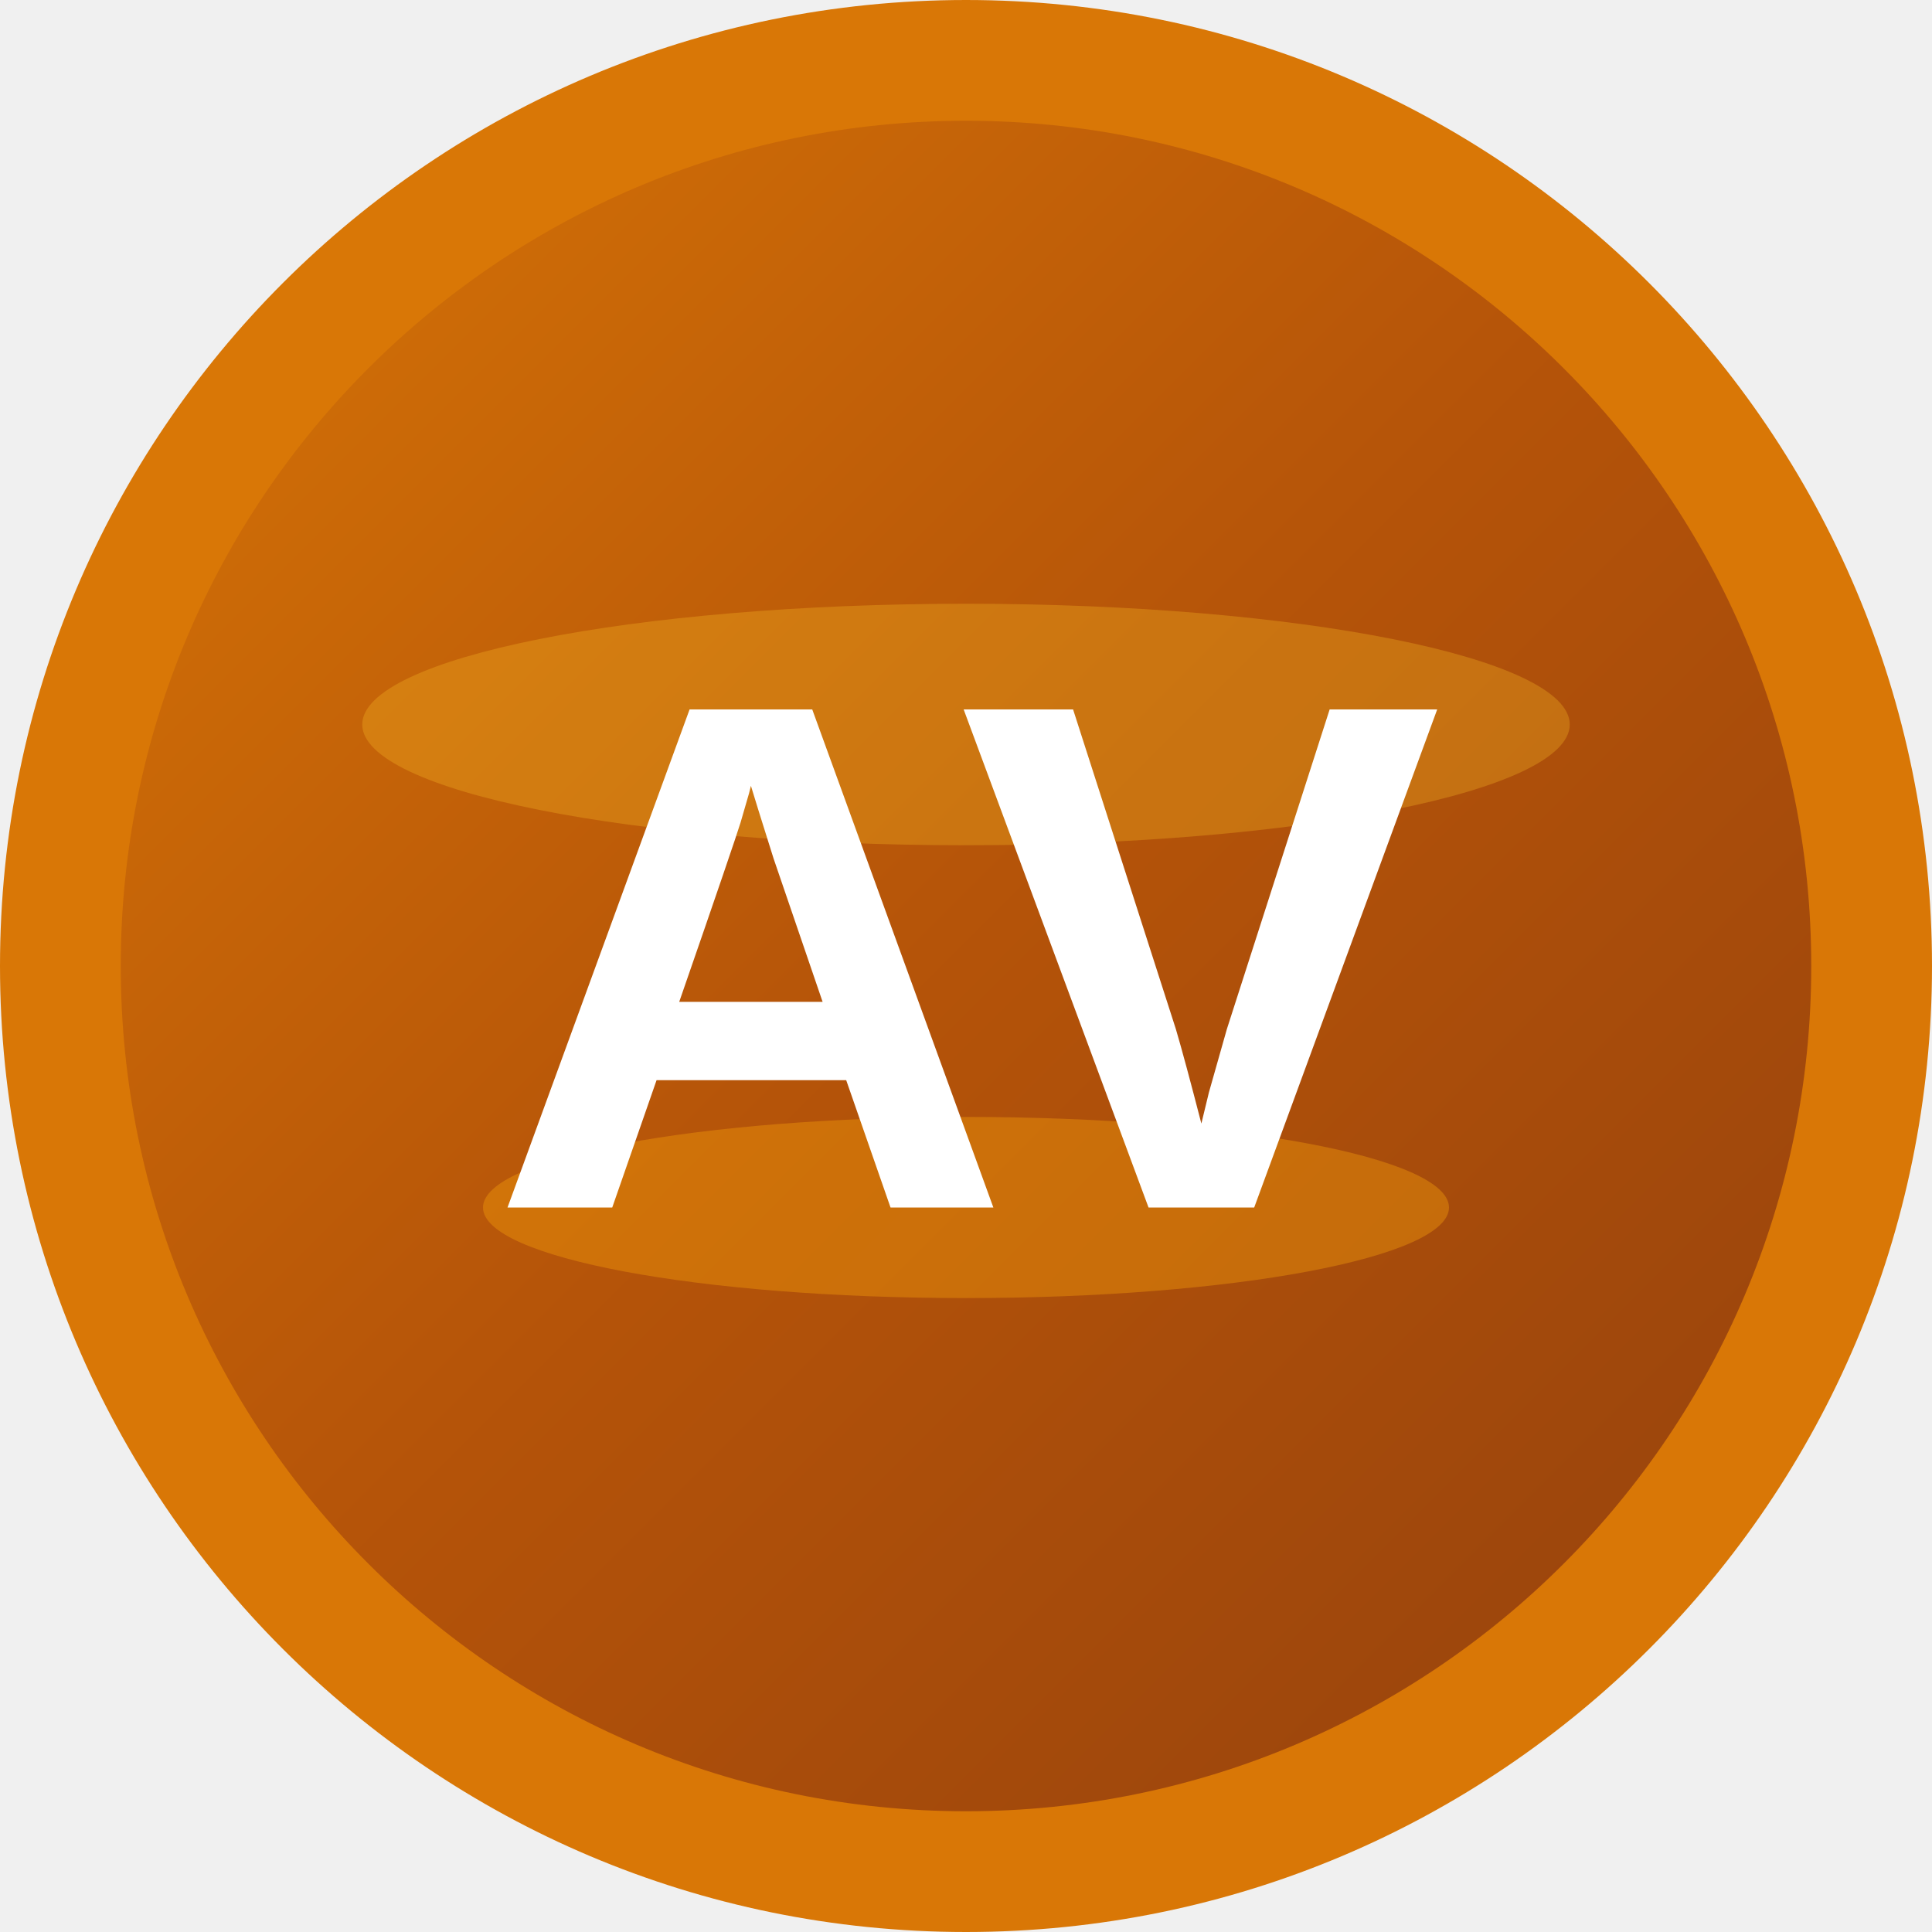
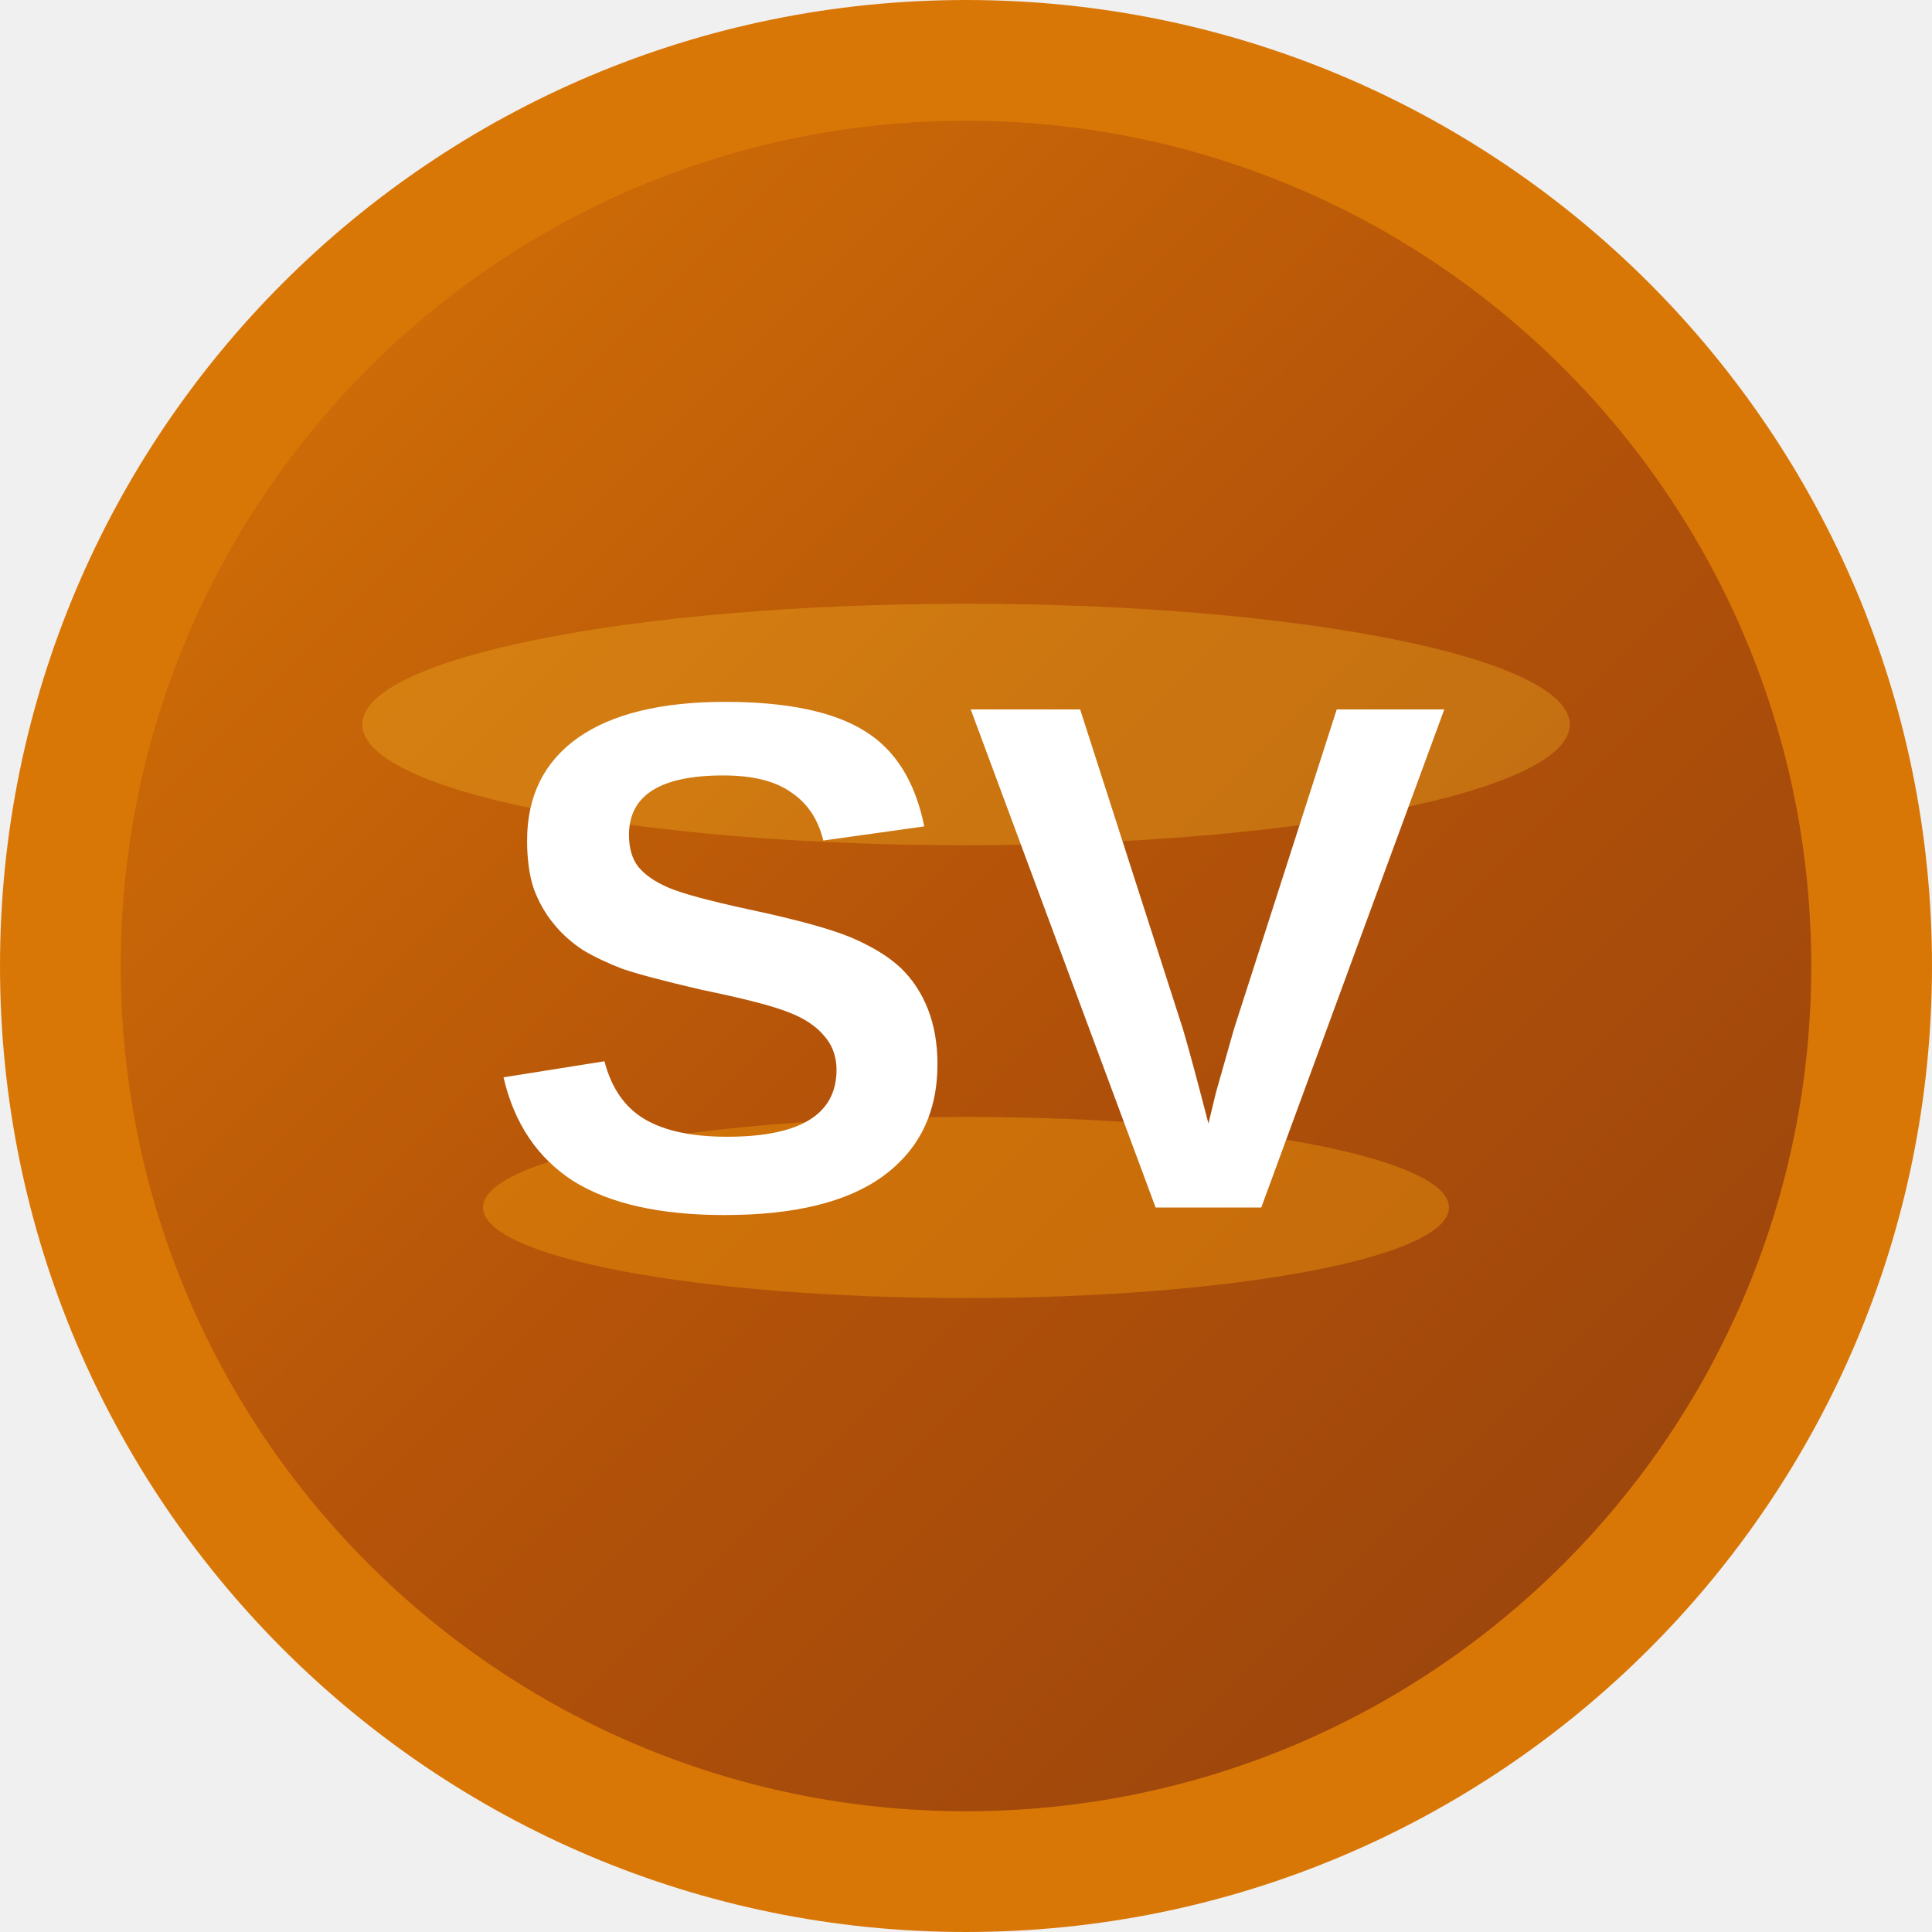
<svg xmlns="http://www.w3.org/2000/svg" width="32" height="32" viewBox="0 0 32 32" fill="none">
  <circle cx="16" cy="16" r="15" fill="url(#gradient)" stroke="#d97706" stroke-width="2" />
  <ellipse cx="16" cy="12" rx="10" ry="2" fill="#fbbf24" opacity="0.3" />
  <ellipse cx="16" cy="20" rx="8" ry="1.5" fill="#f59e0b" opacity="0.4" />
-   <text x="16" y="20" font-family="Arial, sans-serif" font-size="12" font-weight="bold" text-anchor="middle" fill="white">AV</text>
+   <text x="16" y="20" font-family="Arial, sans-serif" font-size="12" font-weight="bold" text-anchor="middle" fill="white">SV</text>
  <defs>
    <linearGradient id="gradient" x1="0%" y1="0%" x2="100%" y2="100%">
      <stop offset="0%" style="stop-color:#d97706;stop-opacity:1" />
      <stop offset="50%" style="stop-color:#b45309;stop-opacity:1" />
      <stop offset="100%" style="stop-color:#92400e;stop-opacity:1" />
    </linearGradient>
  </defs>
</svg>
